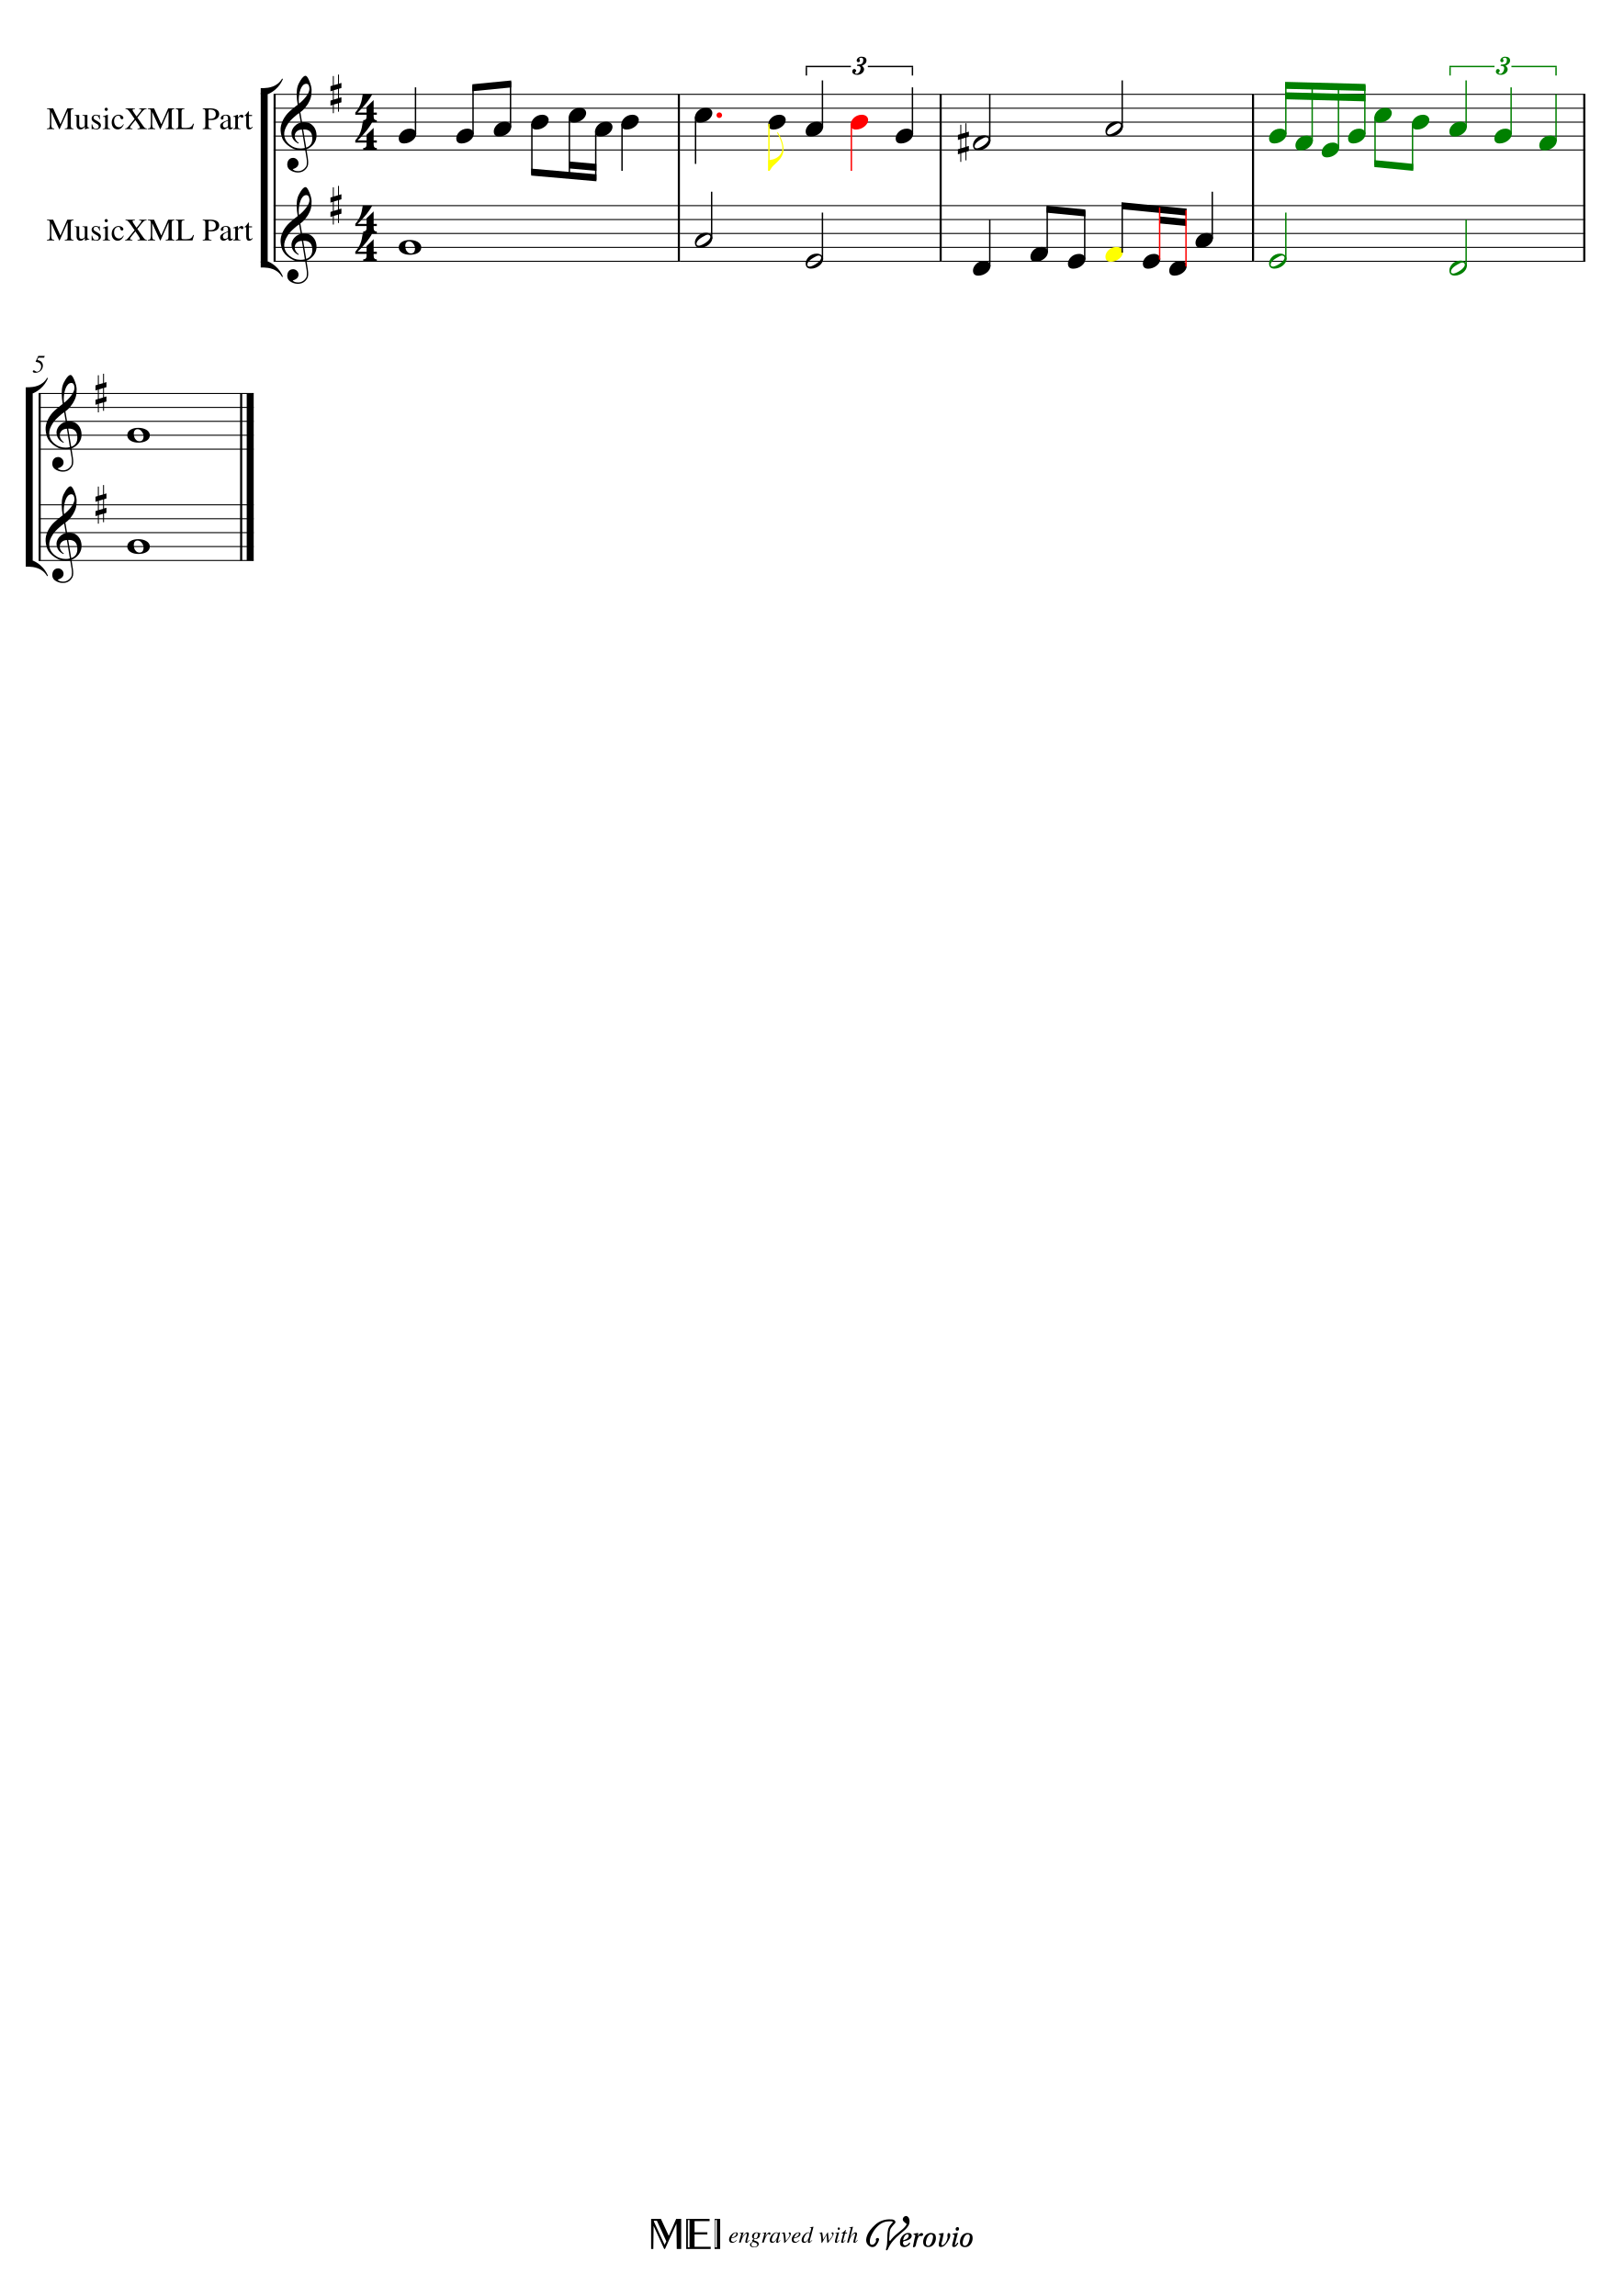
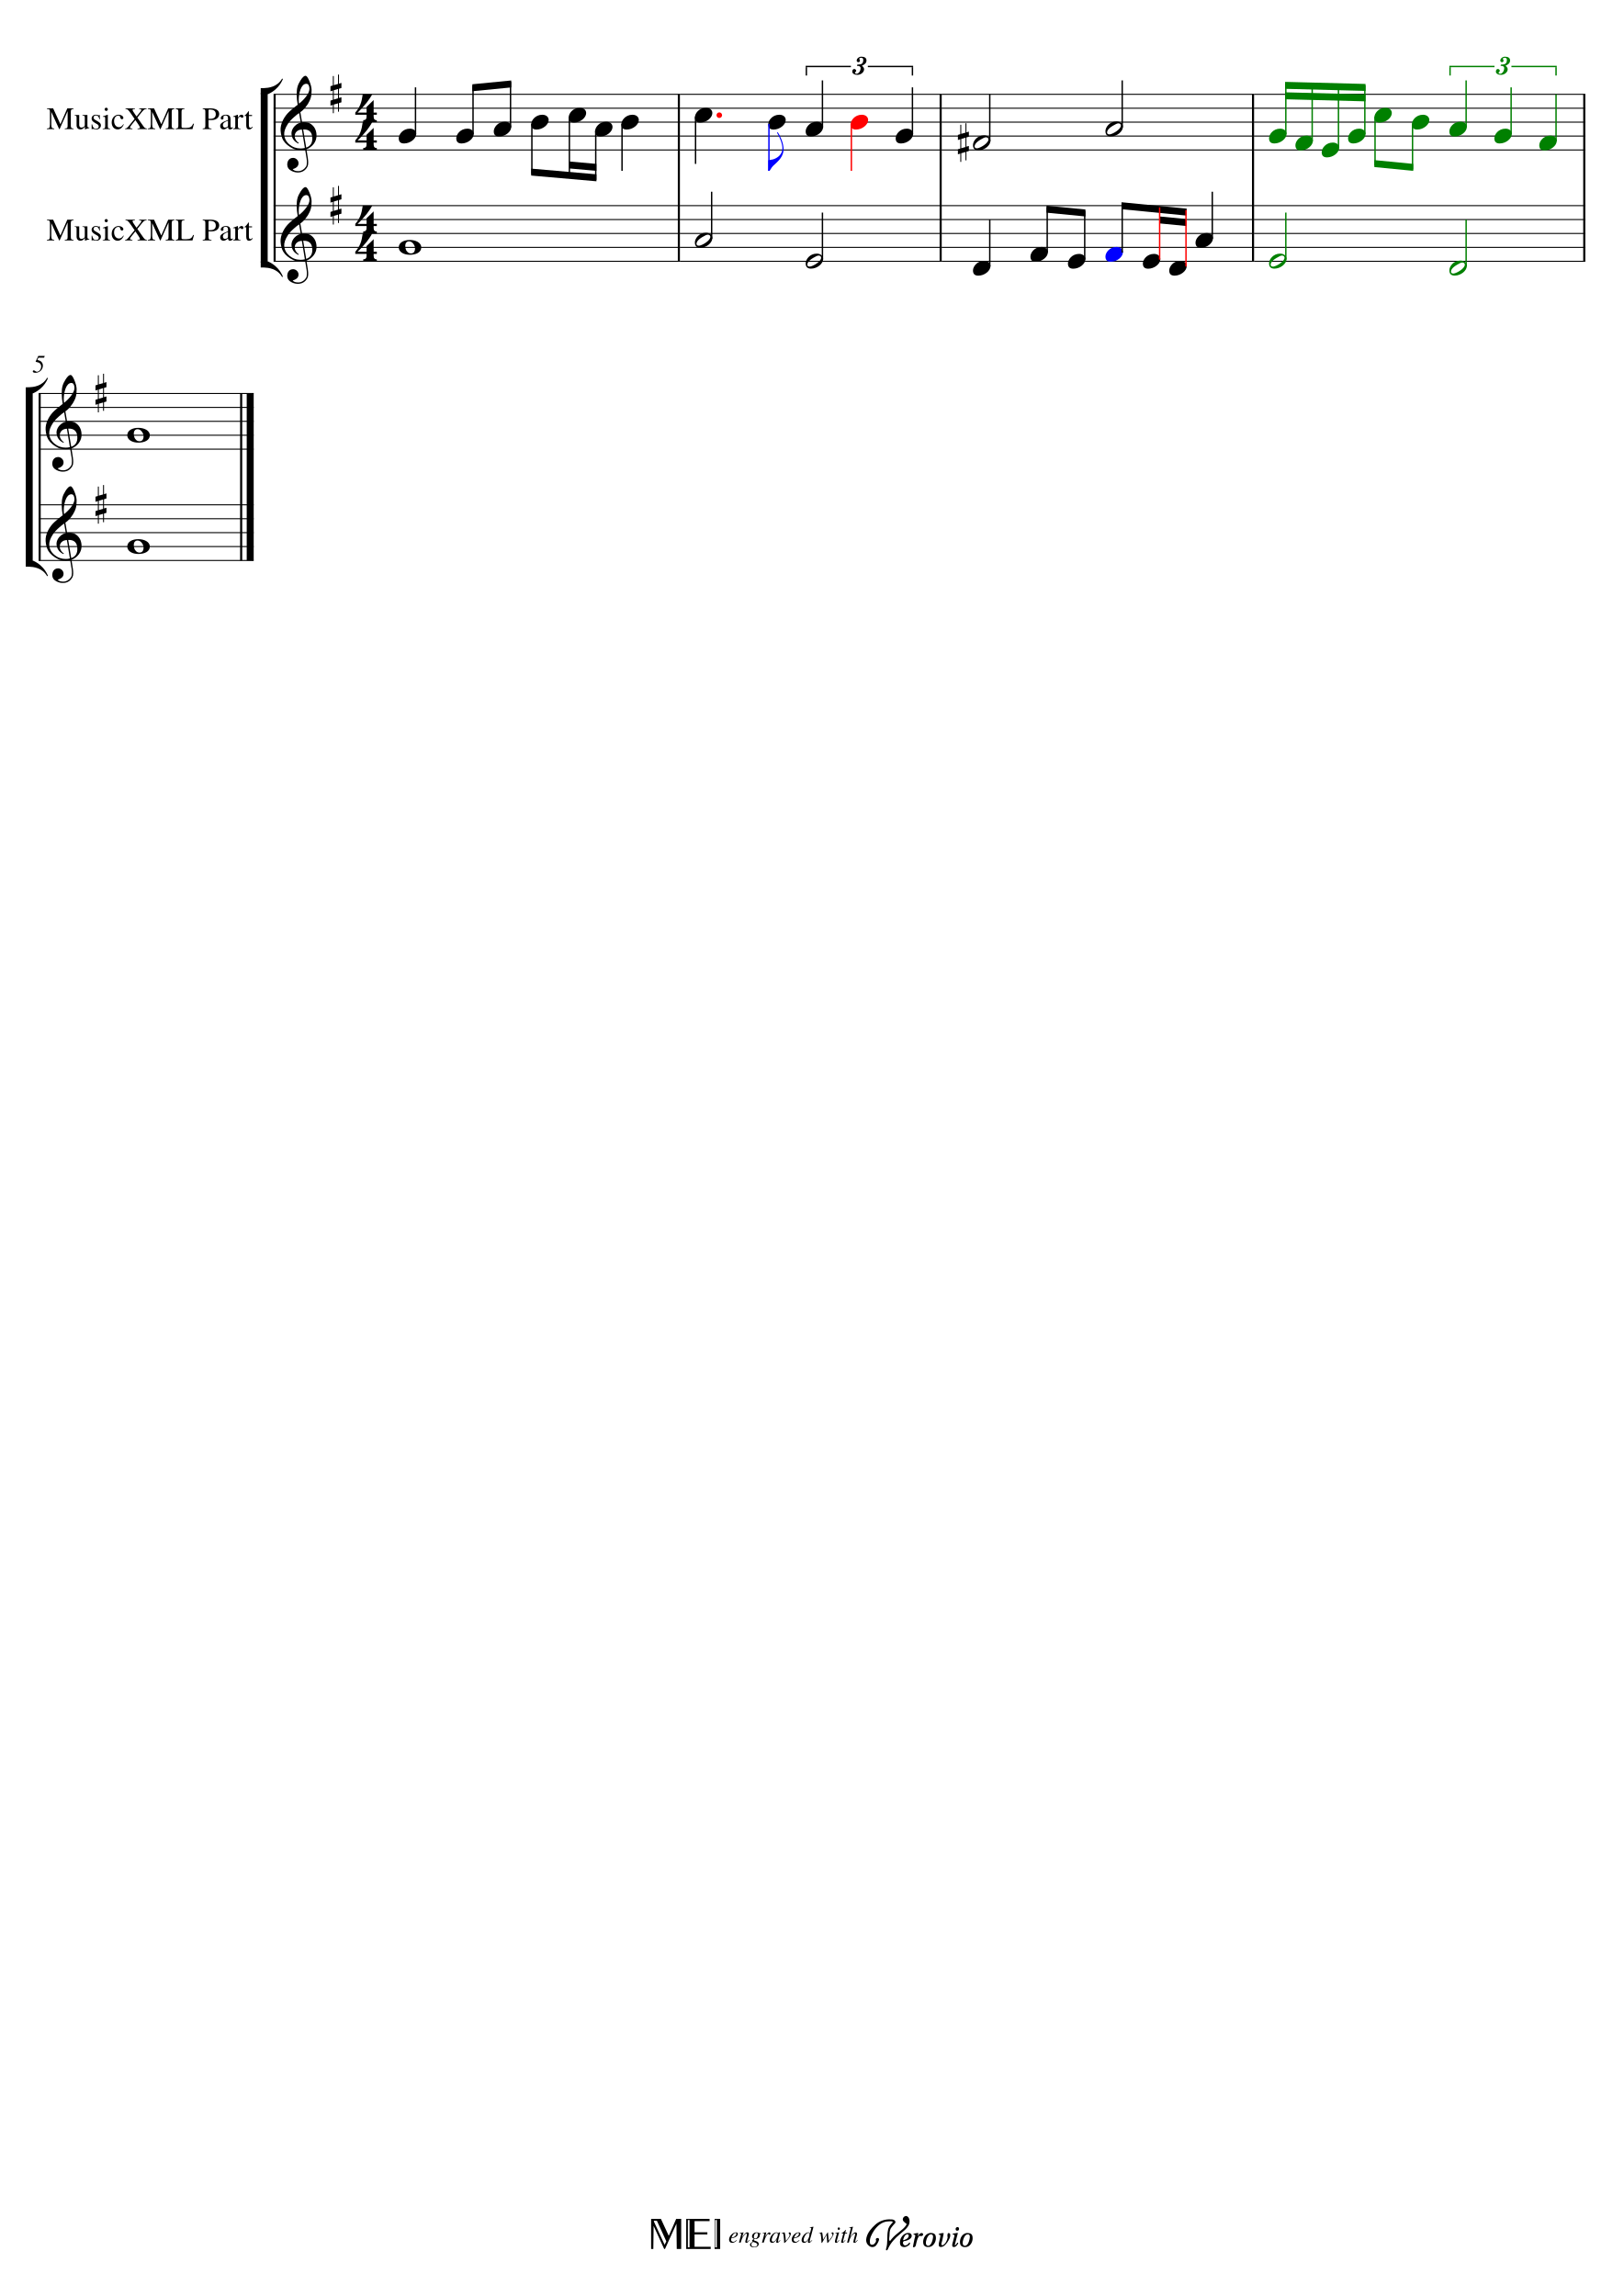
<svg xmlns="http://www.w3.org/2000/svg" xmlns:xlink="http://www.w3.org/1999/xlink" height="2970.00px" overflow="visible" version="1.1" width="2100.00px">
  <defs>
    <symbol id="E003" overflow="inherit" viewBox="0 0 1000 1000">
      <path d="M0 -0c49 0 97.5 -2.264 135.5 4.736c206 95 258.5 264.264 263.5 271.264c0 1 -14 7 -15 6c-88 -154 -251 -167 -321 -170c-1 0 -63 -1 -63 -1v-111z" transform="scale(1,-1)" />
    </symbol>
    <symbol id="E004" overflow="inherit" viewBox="0 0 1000 1000">
      <path d="M0 0c49 0 97.5 2.264 135.5 -4.736c206 -95 258.5 -264.264 263.5 -271.264c0 -1 -14 -7 -15 -6c-88 154 -251 167 -321 170c-1 0 -63 1 -63 1v111z" transform="scale(1,-1)" />
    </symbol>
    <symbol id="E050" overflow="inherit" viewBox="0 0 1000 1000">
      <path d="M441 -245c-23 -4 -48 -6 -76 -6c-59 0 -102 7 -130 20c-88 42 -150 93 -187 154c-26 44 -43 103 -48 176c-4 60 11 123 44 189c29 57 65 106 110 148s96 85 153 127c-3 16 -8 46 -13 92c-4 43 -5 73 -5 89c0 117 16 172 69 257c34 54 64 82 89 82c21 0 43 -30 69 -92 s39 -115 41 -159c2 -120 -19 -173 -67 -256c-13 -20 -63 -90 -98 -118c-13 -9 -25 -19 -37 -29l31 -181c8 1 18 2 28 2c58 0 102 -12 133 -35c59 -43 92 -104 98 -184c11 -135 -80 -229 -180 -270c8 -57 17 -110 25 -162c5 -31 6 -58 6 -80c0 -30 -5 -53 -14 -70 c-35 -64 -88 -99 -158 -103c-42 -3 -83 6 -124 26c-50 24 -77 59 -80 105c-2 34 5 63 20 87c18 28 45 42 79 44c51 4 99 -40 103 -87c4 -56 -30 -94 -105 -115c17 -24 51 -36 102 -36c62 0 116 43 140 85c9 16 13 41 13 74c0 20 -1 42 -5 67c-8 53 -18 106 -26 159zM461 939 c-95 0 -135 -175 -135 -286c0 -24 2 -48 5 -71c50 39 92 82 127 128c43 57 63 106 60 148c-4 54 -23 82 -57 81zM406 119l54 -326c80 27 116 88 109 184c-7 99 -62 146 -163 142zM382 117c-74 -2 -132 -50 -128 -127c2 -46 43 -99 75 -115c-3 -2 -7 -5 -10 -10 c-70 33 -116 88 -123 172c-5 73 42 135 88 170c23 17 49 29 78 36l-29 170c-21 -13 -52 -37 -92 -73c-50 -44 -86 -84 -109 -119c-49 -75 -71 -140 -67 -195c5 -68 35 -127 93 -176s125 -73 203 -73c25 0 50 3 75 9c-19 111 -36 221 -54 331z" transform="scale(1,-1)" />
    </symbol>
    <symbol id="E262" overflow="inherit" viewBox="0 0 1000 1000">
      <path d="M136 186v169h17v-164l44 14v-91l-44 -14v-165l44 12v-91l-44 -13v-155h-17v150l-76 -22v-155h-17v149l-43 -13v90l43 14v167l-43 -14v92l43 13v169h17v-163zM60 73v-167l76 22v168z" transform="scale(1,-1)" />
    </symbol>
    <symbol id="E084" overflow="inherit" viewBox="0 0 1000 1000">
      <path d="M0 -78c84 97 114 180 134 329h170c-13 -32 -82 -132 -99 -151l-84 -97c-33 -36 -59 -63 -80 -81h162v102l127 123v-225h57v-39h-57v-34c0 -43 19 -65 57 -65v-34h-244v36c48 0 60 26 60 70v27h-203v39z" transform="scale(1,-1)" />
    </symbol>
    <symbol id="E0A4" overflow="inherit" viewBox="0 0 1000 1000">
      <path d="M0 -39c0 68 73 172 200 172c66 0 114 -37 114 -95c0 -84 -106 -171 -218 -171c-64 0 -96 30 -96 94z" transform="scale(1,-1)" />
    </symbol>
    <symbol id="E0A2" overflow="inherit" viewBox="0 0 1000 1000">
      <path d="M198 133c102 0 207 -45 207 -133c0 -92 -98 -133 -207 -133c-101 0 -198 46 -198 133c0 88 93 133 198 133zM293 -21c0 14 -3 29 -8 44c-7 20 -18 38 -33 54c-20 21 -43 31 -68 31l-20 -2c-15 -5 -27 -14 -36 -28c-4 -9 -6 -17 -8 -24s-3 -16 -3 -27c0 -15 3 -34 9 -57 s18 -41 34 -55c15 -15 36 -23 62 -23c4 0 10 1 18 2c19 5 32 15 40 30s13 34 13 55z" transform="scale(1,-1)" />
    </symbol>
    <symbol id="E241" overflow="inherit" viewBox="0 0 1000 1000">
      <path d="M179 646c15 -29 28.545 -55.075 46 -102c18.321 -49.255 30 -108.298 30 -138c0 -105 -80 -173 -168 -200c-18 -5 -47 -9 -87 -16v-190h22c8 0 33 61 71 95c4 3 -2 -3 61 56c62 58 122 137 122 241c0 37.524 -12.681 106.071 -35 163 c-19.911 50.786 -43 99 -66 132c-6 5 -10 7 -13 7s-5 -2 -5 -5l4 -10c1.173 -2.931 13.765 -24.811 18 -33z" transform="scale(1,-1)" />
    </symbol>
    <symbol id="E883" overflow="inherit" viewBox="0 0 1000 1000">
      <path d="M161 326c52 0 94 -17 94 -68c0 -50 -40 -76 -82 -94c26 -21 39 -42 39 -64c0 -52 -56 -100 -118 -100h-12c-40 0 -82 23 -82 56c0 30 12 49 37 49c17 0 31 -16 34 -31c0 -5 -4 -12 -11 -21c-7 -5 -13 -10 -13 -21l11 -9l17 -4c21 0 40 12 56 37c13 21 19 45 19 70 c-9 30 -28 35 -66 35l6 23c34 0 60 4 77 13c20 11 30 35 30 70c0 28 -12 38 -39 40l-20 -3c-8 -3 -12 -9 -12 -16c2 -7 4 -11 5 -14l4 -11l3 -10l-3 -12c-5 -6 -11 -11 -20 -13c-18 -4 -36 10 -36 27c0 39 43 71 82 71z" transform="scale(1,-1)" />
    </symbol>
    <symbol id="E0A3" overflow="inherit" viewBox="0 0 1000 1000">
      <path d="M98 -102zM200 138l41 -5c-2 0 -41 5 -41 5zM278 64c0 22 -17 39 -43 39c-12 0 -26 -3 -41 -10c-85 -43 -165 -94 -165 -156c5 -25 15 -32 49 -32c67 11 200 95 200 159zM0 -36c0 68 73 174 200 174c66 0 114 -39 114 -97c0 -84 -106 -173 -218 -173c-64 0 -96 32 -96 96z " transform="scale(1,-1)" />
    </symbol>
  </defs>
  <style type="text/css">g.page-margin{font-family:Times;} g.tempo{font-weight:bold;} g.dir, g.dynam, g.mNum{font-style:italic;} g.label{font-weight:normal;}</style>
  <svg class="definition-scale" viewBox="0 0 21000 29700">
    <g class="page-margin" transform="translate(500, 500)">
-       <g class="system" id="system-0000000000001896">
+       <g class="system" id="system-0000000000006440">
        <path d="M3052 720 L3052 2880" stroke="#000000" stroke-width="27" />
        <use height="720px" width="720px" x="2872" y="720" xlink:href="#E003" />
        <use height="720px" width="720px" x="2872" y="2880" xlink:href="#E004" />
        <rect height="2196" width="90" x="2872" y="702" />
-         <g class="label" id="label-0000000000016415">
+         <g class="label" id="label-0000000000020652">
          <text font-size="0px" text-anchor="end" x="2769" y="1170">
-             <tspan class="text" id="text-0000000000023453">
+             <tspan class="text" id="text-0000000000026092">
              <tspan class="text" font-size="405px">MusicXML Part</tspan>
            </tspan>
          </text>
        </g>
-         <g class="label" id="label-0000000000015863">
+         <g class="label" id="label-0000000000011236">
          <text font-size="0px" text-anchor="end" x="2769" y="2610">
-             <tspan class="text" id="text-0000000000017676">
+             <tspan class="text" id="text-0000000000012651">
              <tspan class="text" font-size="405px">MusicXML Part</tspan>
            </tspan>
          </text>
        </g>
-         <g class="section boundaryStart" id="section-0000000000004386" />
+         <g class="section boundaryStart" id="section-0000000000029560" />
        <g class="measure" id="d1e125">
-           <g class="staff" id="staff-0000000000005357">
+           <g class="staff" id="staff-0000000000001215">
            <path d="M3039 720 L8293 720" stroke="#000000" stroke-width="13" />
            <path d="M3039 900 L8293 900" stroke="#000000" stroke-width="13" />
            <path d="M3039 1080 L8293 1080" stroke="#000000" stroke-width="13" />
            <path d="M3039 1260 L8293 1260" stroke="#000000" stroke-width="13" />
            <path d="M3039 1440 L8293 1440" stroke="#000000" stroke-width="13" />
-             <g class="clef" id="clef-0000000000024676">
+             <g class="clef" id="clef-0000000000018438">
              <use height="720px" width="720px" x="3129" y="1260" xlink:href="#E050" />
            </g>
-             <g class="keySig" id="keysig-0000000000001783">
+             <g class="keySig" id="keysig-0000000000020792">
              <use height="720px" width="720px" x="3774" y="720" xlink:href="#E262" />
            </g>
-             <g class="meterSig" id="msig-0000000000018537">
+             <g class="meterSig" id="msig-0000000000018962">
              <use height="720px" width="720px" x="4095" y="900" xlink:href="#E084" />
              <use height="720px" width="720px" x="4095" y="1260" xlink:href="#E084" />
            </g>
-             <g class="layer" id="layer-0000000000001475">
+             <g class="layer" id="layer-0000000000019513">
              <g class="note" id="d1e157">
                <use height="720px" width="720px" x="4657" y="1260" xlink:href="#E0A4" />
                <g class="stem">
                  <rect height="608" width="18" x="4865" y="630" />
                </g>
              </g>
-               <g class="beam" id="beam-0000000000012191">
+               <g class="beam" id="beam-0000000000031523">
                <polygon points="5609,590 6112,541 6112,631 5609,680 " />
                <g class="note" id="d1e171">
                  <use height="720px" width="720px" x="5401" y="1260" xlink:href="#E0A4" />
                  <g class="stem">
                    <rect height="630" width="18" x="5609" y="608" />
                  </g>
                </g>
                <g class="note" id="d1e187">
                  <use height="720px" width="720px" x="5886" y="1170" xlink:href="#E0A4" />
                  <g class="stem">
                    <rect height="589" width="18" x="6094" y="559" />
                  </g>
                </g>
              </g>
-               <g class="beam" id="beam-0000000000013829">
+               <g class="beam" id="beam-0000000000000165">
                <polygon points="6370,1771 7214,1845 7214,1755 6370,1681 " />
                <polygon points="6864,1679 7214,1710 7214,1620 6864,1589 " />
                <g class="note" id="d1e203">
                  <use height="720px" width="720px" x="6370" y="1080" xlink:href="#E0A4" />
                  <g class="stem">
                    <rect height="651" width="18" x="6370" y="1102" />
                  </g>
                </g>
                <g class="note" id="d1e219">
                  <use height="720px" width="720px" x="6855" y="990" xlink:href="#E0A4" />
                  <g class="stem">
                    <rect height="784" width="18" x="6855" y="1012" />
                  </g>
                </g>
                <g class="note" id="d1e237">
                  <use height="720px" width="720px" x="7196" y="1170" xlink:href="#E0A4" />
                  <g class="stem">
                    <rect height="635" width="18" x="7196" y="1192" />
                  </g>
                </g>
              </g>
              <g class="note" id="d1e255">
                <use height="720px" width="720px" x="7536" y="1080" xlink:href="#E0A4" />
                <g class="stem">
                  <rect height="608" width="18" x="7536" y="1102" />
                </g>
              </g>
            </g>
          </g>
-           <g class="staff" id="staff-0000000000032373">
+           <g class="staff" id="staff-0000000000032394">
            <path d="M3039 2160 L8293 2160" stroke="#000000" stroke-width="13" />
            <path d="M3039 2340 L8293 2340" stroke="#000000" stroke-width="13" />
            <path d="M3039 2520 L8293 2520" stroke="#000000" stroke-width="13" />
            <path d="M3039 2700 L8293 2700" stroke="#000000" stroke-width="13" />
            <path d="M3039 2880 L8293 2880" stroke="#000000" stroke-width="13" />
-             <g class="clef" id="clef-0000000000013309">
+             <g class="clef" id="clef-0000000000025124">
              <use height="720px" width="720px" x="3129" y="2700" xlink:href="#E050" />
            </g>
-             <g class="keySig" id="keysig-0000000000013112">
+             <g class="keySig" id="keysig-0000000000004664">
              <use height="720px" width="720px" x="3774" y="2160" xlink:href="#E262" />
            </g>
-             <g class="meterSig" id="msig-0000000000014997">
+             <g class="meterSig" id="msig-0000000000022674">
              <use height="720px" width="720px" x="4095" y="2340" xlink:href="#E084" />
              <use height="720px" width="720px" x="4095" y="2700" xlink:href="#E084" />
            </g>
-             <g class="layer" id="layer-0000000000003119">
+             <g class="layer" id="layer-0000000000027607">
              <g class="note" id="d1e292">
                <use height="720px" width="720px" x="4657" y="2700" xlink:href="#E0A2" />
              </g>
            </g>
          </g>
-           <g class="tempo" id="tempo-0000000000022561">
+           <g class="tempo" id="tempo-0000000000021590">
            <text font-size="0px" x="4095" y="720" />
          </g>
-           <g class="tempo" id="tempo-0000000000030666">
+           <g class="tempo" id="tempo-0000000000017019">
            <text font-size="0px" x="4095" y="2160" />
          </g>
-           <g class="barLineAttr" id="bline-0000000000023130">
+           <g class="barLineAttr" id="bline-0000000000005622">
            <path d="M8280 2880 L8280 720" stroke="#000000" stroke-width="27" />
          </g>
        </g>
        <g class="measure" id="d1e304">
-           <g class="staff" id="staff-0000000000009049">
+           <g class="staff" id="staff-0000000000014614">
            <path d="M8293 720 L11679 720" stroke="#000000" stroke-width="13" />
            <path d="M8293 900 L11679 900" stroke="#000000" stroke-width="13" />
            <path d="M8293 1080 L11679 1080" stroke="#000000" stroke-width="13" />
            <path d="M8293 1260 L11679 1260" stroke="#000000" stroke-width="13" />
            <path d="M8293 1440 L11679 1440" stroke="#000000" stroke-width="13" />
-             <g class="layer" id="layer-0000000000014325">
+             <g class="layer" id="layer-0000000000029589">
              <g class="note" id="d1e306">
                <use height="720px" width="720px" x="8487" y="990" xlink:href="#E0A4" />
-                 <g class="dots" fill="red" id="dots-0000000000020419">
+                 <g class="dots" fill="red" id="dots-0000000000004996">
                  <ellipse cx="8803" cy="990" rx="36" ry="36" />
                </g>
                <g class="stem">
                  <rect height="608" width="18" x="8487" y="1012" />
                </g>
              </g>
              <g class="note" id="d1e321">
                <use height="720px" width="720px" x="9436" y="1080" xlink:href="#E0A4" />
-                 <g class="stem" fill="yellow">
+                 <g class="stem" fill="blue">
                  <rect height="608" width="18" x="9436" y="1102" />
-                   <g class="flag" id="flag-0000000000000844">
+                   <g class="flag" id="flag-0000000000025498">
                    <use height="720px" width="720px" x="9436" y="1710" xlink:href="#E241" />
                  </g>
                </g>
              </g>
-               <g class="tuplet" id="tuplet-0000000000015240">
-                 <g class="tupletNum" id="num-0000000000016023">
+               <g class="tuplet" id="tuplet-0000000000016647">
+                 <g class="tupletNum" id="num-0000000000006997">
                  <use height="720px" width="720px" x="10523" y="468" xlink:href="#E883" />
                </g>
-                 <g class="tupletBracket" id="bracket-0000000000026099">
+                 <g class="tupletBracket" id="bracket-0000000000022106">
                  <polygon points="9920,369 10505,369 10505,351 9920,351 " />
                  <polygon points="10724,369 11310,369 11310,351 10724,351 " />
                  <rect height="108" width="18" x="9920" y="369" />
                  <rect height="108" width="18" x="11292" y="369" />
                </g>
                <g class="note" id="d1e335">
                  <use height="720px" width="720px" x="9920" y="1170" xlink:href="#E0A4" />
                  <g class="stem">
                    <rect height="608" width="18" x="10128" y="540" />
                  </g>
                </g>
                <g class="note" fill="red" id="d1e356">
                  <use height="720px" width="720px" x="10502" y="1080" xlink:href="#E0A4" />
                  <g class="stem">
                    <rect height="608" width="18" x="10502" y="1102" />
                  </g>
                </g>
                <g class="note" id="d1e375">
                  <use height="720px" width="720px" x="11084" y="1260" xlink:href="#E0A4" />
                  <g class="stem">
                    <rect height="608" width="18" x="11292" y="630" />
                  </g>
                </g>
              </g>
            </g>
          </g>
-           <g class="staff" id="staff-0000000000016860">
+           <g class="staff" id="staff-0000000000030406">
            <path d="M8293 2160 L11679 2160" stroke="#000000" stroke-width="13" />
            <path d="M8293 2340 L11679 2340" stroke="#000000" stroke-width="13" />
            <path d="M8293 2520 L11679 2520" stroke="#000000" stroke-width="13" />
            <path d="M8293 2700 L11679 2700" stroke="#000000" stroke-width="13" />
            <path d="M8293 2880 L11679 2880" stroke="#000000" stroke-width="13" />
-             <g class="layer" id="layer-0000000000014703">
+             <g class="layer" id="layer-0000000000018613">
              <g class="note" id="d1e397">
                <use height="720px" width="720px" x="8487" y="2610" xlink:href="#E0A3" />
                <g class="stem">
                  <rect height="608" width="18" x="8695" y="1980" />
                </g>
              </g>
              <g class="note" id="d1e411">
                <use height="720px" width="720px" x="9920" y="2880" xlink:href="#E0A3" />
                <g class="stem">
                  <rect height="608" width="18" x="10128" y="2250" />
                </g>
              </g>
            </g>
          </g>
-           <g class="barLineAttr" id="bline-0000000000002343">
+           <g class="barLineAttr" id="bline-0000000000026814">
            <path d="M11666 2880 L11666 720" stroke="#000000" stroke-width="27" />
          </g>
        </g>
        <g class="measure" id="d1e425">
-           <g class="staff" id="staff-0000000000024327">
+           <g class="staff" id="staff-0000000000016678">
            <path d="M11679 720 L15719 720" stroke="#000000" stroke-width="13" />
            <path d="M11679 900 L15719 900" stroke="#000000" stroke-width="13" />
            <path d="M11679 1080 L15719 1080" stroke="#000000" stroke-width="13" />
            <path d="M11679 1260 L15719 1260" stroke="#000000" stroke-width="13" />
            <path d="M11679 1440 L15719 1440" stroke="#000000" stroke-width="13" />
-             <g class="layer" id="layer-0000000000024106">
+             <g class="layer" id="layer-0000000000032538">
              <g class="note" id="d1e427">
                <use height="720px" width="720px" x="12084" y="1350" xlink:href="#E0A3" />
                <g class="stem">
                  <rect height="608" width="18" x="12292" y="720" />
                </g>
-                 <g class="accid" id="accid-0000000000023502">
+                 <g class="accid" id="accid-0000000000022865">
                  <use height="720px" width="720px" x="11889" y="1350" xlink:href="#E262" />
                </g>
              </g>
              <g class="note" id="d1e445">
                <use height="720px" width="720px" x="13797" y="1170" xlink:href="#E0A3" />
                <g class="stem">
                  <rect height="608" width="18" x="14005" y="540" />
                </g>
              </g>
            </g>
          </g>
-           <g class="staff" id="staff-0000000000025482">
+           <g class="staff" id="staff-0000000000007734">
            <path d="M11679 2160 L15719 2160" stroke="#000000" stroke-width="13" />
            <path d="M11679 2340 L15719 2340" stroke="#000000" stroke-width="13" />
            <path d="M11679 2520 L15719 2520" stroke="#000000" stroke-width="13" />
            <path d="M11679 2700 L15719 2700" stroke="#000000" stroke-width="13" />
            <path d="M11679 2880 L15719 2880" stroke="#000000" stroke-width="13" />
-             <g class="layer" id="layer-0000000000017430">
+             <g class="layer" id="layer-0000000000003208">
              <g class="note" id="d1e460">
                <use height="720px" width="720px" x="12084" y="2970" xlink:href="#E0A4" />
                <g class="stem">
                  <rect height="608" width="18" x="12292" y="2340" />
                </g>
              </g>
-               <g class="beam" id="beam-0000000000014132">
+               <g class="beam" id="beam-0000000000016534">
                <polygon points="13035,2161 13538,2210 13538,2300 13035,2251 " />
                <g class="note" id="d1e474">
                  <use height="720px" width="720px" x="12827" y="2790" xlink:href="#E0A4" />
                  <g class="stem">
                    <rect height="589" width="18" x="13035" y="2179" />
                  </g>
-                   <g class="accid" id="accid-0000000000029136" />
+                   <g class="accid" id="accid-0000000000027699" />
                </g>
                <g class="note" id="d1e492">
                  <use height="720px" width="720px" x="13312" y="2880" xlink:href="#E0A4" />
                  <g class="stem">
                    <rect height="630" width="18" x="13520" y="2228" />
                  </g>
                </g>
              </g>
-               <g class="beam" id="beam-0000000000019126">
+               <g class="beam" id="beam-0000000000005974">
                <polygon points="14005,2116 14848,2199 14848,2289 14005,2206 " />
                <polygon points="14498,2300 14848,2334 14848,2424 14498,2390 " />
                <g class="note" id="d1e508">
-                   <use fill="yellow" height="720px" width="720px" x="13797" y="2790" xlink:href="#E0A4" />
+                   <use fill="blue" height="720px" width="720px" x="13797" y="2790" xlink:href="#E0A4" />
                  <g class="stem">
                    <rect height="634" width="18" x="14005" y="2134" />
                  </g>
-                   <g class="accid" fill="red" id="accid-0000000000023066" />
+                   <g class="accid" fill="red" id="accid-0000000000031118" />
                </g>
                <g class="note" id="d1e526">
                  <use height="720px" width="720px" x="14281" y="2880" xlink:href="#E0A4" />
                  <g class="stem" fill="red">
                    <rect height="675" width="18" x="14489" y="2183" />
                  </g>
                </g>
                <g class="note" id="d1e544">
                  <use height="720px" width="720px" x="14622" y="2970" xlink:href="#E0A4" />
                  <g class="stem" fill="red">
                    <rect height="731" width="18" x="14830" y="2217" />
                  </g>
                </g>
              </g>
              <g class="note" id="d1e562">
                <use height="720px" width="720px" x="14962" y="2610" xlink:href="#E0A4" />
                <g class="stem">
                  <rect height="608" width="18" x="15170" y="1980" />
                </g>
              </g>
            </g>
          </g>
-           <g class="barLineAttr" id="bline-0000000000025287">
+           <g class="barLineAttr" id="bline-0000000000006207">
            <path d="M15706 2880 L15706 720" stroke="#000000" stroke-width="27" />
          </g>
        </g>
        <g class="measure" id="d1e576">
-           <g class="staff" id="staff-0000000000007672">
+           <g class="staff" id="staff-0000000000006113">
            <path d="M15719 720 L20003 720" stroke="#000000" stroke-width="13" />
            <path d="M15719 900 L20003 900" stroke="#000000" stroke-width="13" />
            <path d="M15719 1080 L20003 1080" stroke="#000000" stroke-width="13" />
            <path d="M15719 1260 L20003 1260" stroke="#000000" stroke-width="13" />
            <path d="M15719 1440 L20003 1440" stroke="#000000" stroke-width="13" />
-             <g class="layer" fill="green" id="layer-0000000000009609">
-               <g class="beam" id="beam-0000000000021285">
+             <g class="layer" fill="green" id="layer-0000000000023497">
+               <g class="beam" id="beam-0000000000032093">
                <polygon points="16121,559 17161,586 17161,676 16121,649 " />
                <polygon points="16121,694 17161,721 17161,811 16121,784 " />
                <g class="note" id="d1e578">
                  <use height="720px" width="720px" x="15913" y="1260" xlink:href="#E0A4" />
                  <g class="stem">
                    <rect height="661" width="18" x="16121" y="577" />
                  </g>
                </g>
                <g class="note" id="d1e596">
                  <use height="720px" width="720px" x="16254" y="1350" xlink:href="#E0A4" />
                  <g class="stem">
                    <rect height="742" width="18" x="16462" y="586" />
                  </g>
-                   <g class="accid" id="accid-0000000000006701" />
+                   <g class="accid" id="accid-0000000000020160" />
                </g>
                <g class="note" id="d1e616">
                  <use height="720px" width="720px" x="16594" y="1440" xlink:href="#E0A4" />
                  <g class="stem">
                    <rect height="823" width="18" x="16802" y="595" />
                  </g>
                </g>
                <g class="note" id="d1e634">
                  <use height="720px" width="720px" x="16935" y="1260" xlink:href="#E0A4" />
                  <g class="stem">
                    <rect height="634" width="18" x="17143" y="604" />
                  </g>
                </g>
              </g>
-               <g class="beam" id="beam-0000000000031156">
+               <g class="beam" id="beam-0000000000020130">
                <polygon points="17275,1661 17778,1710 17778,1620 17275,1571 " />
                <g class="note" id="d1e652">
                  <use height="720px" width="720px" x="17275" y="990" xlink:href="#E0A4" />
                  <g class="stem">
                    <rect height="631" width="18" x="17275" y="1012" />
                  </g>
                </g>
                <g class="note" id="d1e668">
                  <use height="720px" width="720px" x="17760" y="1080" xlink:href="#E0A4" />
                  <g class="stem">
                    <rect height="590" width="18" x="17760" y="1102" />
                  </g>
                </g>
              </g>
-               <g class="tuplet" id="tuplet-0000000000010283">
-                 <g class="tupletNum" id="num-0000000000029136">
+               <g class="tuplet" id="tuplet-0000000000009664">
+                 <g class="tupletNum" id="num-0000000000015134">
                  <use height="720px" width="720px" x="18847" y="468" xlink:href="#E883" />
                </g>
-                 <g class="tupletBracket" id="bracket-0000000000027500">
+                 <g class="tupletBracket" id="bracket-0000000000013329">
                  <polygon points="18245,369 18829,369 18829,351 18245,351 " />
                  <polygon points="19048,369 19634,369 19634,351 19048,351 " />
                  <rect height="108" width="18" x="18245" y="369" />
                  <rect height="108" width="18" x="19616" y="369" />
                </g>
                <g class="note" id="d1e684">
                  <use height="720px" width="720px" x="18245" y="1170" xlink:href="#E0A4" />
                  <g class="stem">
                    <rect height="608" width="18" x="18453" y="540" />
                  </g>
                </g>
                <g class="note" id="d1e705">
                  <use height="720px" width="720px" x="18827" y="1260" xlink:href="#E0A4" />
                  <g class="stem">
                    <rect height="608" width="18" x="19035" y="630" />
                  </g>
                </g>
                <g class="note" id="d1e724">
                  <use height="720px" width="720px" x="19408" y="1350" xlink:href="#E0A4" />
                  <g class="stem">
                    <rect height="608" width="18" x="19616" y="720" />
                  </g>
-                   <g class="accid" id="accid-0000000000009381" />
-                 </g>
-               </g>
-             </g>
-           </g>
-           <g class="staff" id="staff-0000000000000815">
+                   <g class="accid" id="accid-0000000000013721" />
+                 </g>
+               </g>
+             </g>
+           </g>
+           <g class="staff" id="staff-0000000000005518">
            <path d="M15719 2160 L20003 2160" stroke="#000000" stroke-width="13" />
            <path d="M15719 2340 L20003 2340" stroke="#000000" stroke-width="13" />
            <path d="M15719 2520 L20003 2520" stroke="#000000" stroke-width="13" />
            <path d="M15719 2700 L20003 2700" stroke="#000000" stroke-width="13" />
            <path d="M15719 2880 L20003 2880" stroke="#000000" stroke-width="13" />
-             <g class="layer" fill="green" id="layer-0000000000001408">
+             <g class="layer" fill="green" id="layer-0000000000030995">
              <g class="note" id="d1e748">
                <use height="720px" width="720px" x="15913" y="2880" xlink:href="#E0A3" />
                <g class="stem">
                  <rect height="608" width="18" x="16121" y="2250" />
                </g>
              </g>
              <g class="note" id="d1e762">
                <use height="720px" width="720px" x="18245" y="2970" xlink:href="#E0A3" />
                <g class="stem">
                  <rect height="608" width="18" x="18453" y="2340" />
                </g>
              </g>
            </g>
          </g>
-           <g class="barLineAttr" id="bline-0000000000014792">
+           <g class="barLineAttr" id="bline-0000000000008895">
            <path d="M19990 2880 L19990 720" stroke="#000000" stroke-width="27" />
          </g>
        </g>
      </g>
-       <g class="system" id="system-0000000000002838">
+       <g class="system" id="system-0000000000011521">
        <path d="M13 4590 L13 6750" stroke="#000000" stroke-width="27" />
        <use height="720px" width="720px" x="-167" y="4590" xlink:href="#E003" />
        <use height="720px" width="720px" x="-167" y="6750" xlink:href="#E004" />
        <rect height="2196" width="90" x="-167" y="4572" />
        <g class="measure" id="d1e776">
-           <g class="mNum autogenerated" id="mnum-0000000000029798">
+           <g class="mNum autogenerated" id="mnum-0000000000013661">
            <text font-size="0px" text-anchor="middle" x="0" y="4320">
-               <tspan class="text" id="text-0000000000025385">
+               <tspan class="text" id="text-0000000000030130">
                <tspan class="text" font-size="324px">5</tspan>
              </tspan>
            </text>
          </g>
-           <g class="staff" id="staff-0000000000000510">
+           <g class="staff" id="staff-0000000000025746">
            <path d="M0 4590 L2781 4590" stroke="#000000" stroke-width="13" />
            <path d="M0 4770 L2781 4770" stroke="#000000" stroke-width="13" />
            <path d="M0 4950 L2781 4950" stroke="#000000" stroke-width="13" />
            <path d="M0 5130 L2781 5130" stroke="#000000" stroke-width="13" />
            <path d="M0 5310 L2781 5310" stroke="#000000" stroke-width="13" />
-             <g class="clef" id="clef-0000000000016675">
+             <g class="clef" id="clef-0000000000009385">
              <use height="720px" width="720px" x="90" y="5130" xlink:href="#E050" />
            </g>
-             <g class="keySig" id="keysig-0000000000005434">
+             <g class="keySig" id="keysig-0000000000013436">
              <use height="720px" width="720px" x="735" y="4590" xlink:href="#E262" />
            </g>
-             <g class="layer" id="layer-0000000000015085">
+             <g class="layer" id="layer-0000000000009445">
              <g class="note" id="d1e778">
                <use height="720px" width="720px" x="1146" y="5130" xlink:href="#E0A2" />
              </g>
            </g>
          </g>
-           <g class="staff" id="staff-0000000000022735">
+           <g class="staff" id="staff-0000000000007936">
            <path d="M0 6030 L2781 6030" stroke="#000000" stroke-width="13" />
            <path d="M0 6210 L2781 6210" stroke="#000000" stroke-width="13" />
            <path d="M0 6390 L2781 6390" stroke="#000000" stroke-width="13" />
            <path d="M0 6570 L2781 6570" stroke="#000000" stroke-width="13" />
            <path d="M0 6750 L2781 6750" stroke="#000000" stroke-width="13" />
-             <g class="clef" id="clef-0000000000012452">
+             <g class="clef" id="clef-0000000000021819">
              <use height="720px" width="720px" x="90" y="6570" xlink:href="#E050" />
            </g>
-             <g class="keySig" id="keysig-0000000000021701">
+             <g class="keySig" id="keysig-0000000000016459">
              <use height="720px" width="720px" x="735" y="6030" xlink:href="#E262" />
            </g>
-             <g class="layer" id="layer-0000000000028108">
+             <g class="layer" id="layer-0000000000021535">
              <g class="note" id="d1e794">
                <use height="720px" width="720px" x="1146" y="6570" xlink:href="#E0A2" />
              </g>
            </g>
          </g>
-           <g class="barLineAttr" id="bline-0000000000011377">
+           <g class="barLineAttr" id="bline-0000000000009824">
            <path d="M2619 6750 L2619 4590" stroke="#000000" stroke-width="27" />
            <path d="M2736 6750 L2736 4590" stroke="#000000" stroke-width="90" />
          </g>
        </g>
-         <g class="boundaryEnd section-0000000000004386" id="bdend-0000000000014397" />
+         <g class="boundaryEnd section-0000000000029560" id="bdend-0000000000018836" />
      </g>
-       <g class="pgHead autogenerated" id="pghead-0000000000008658" />
-       <g class="pgFoot autogenerated" id="pgfoot-0000000000011628">
-         <g class="fig" id="fig-0000000000010742">
-           <g class="svg" id="fig-0000000000029207" transform="translate(7750, 28099) scale(10, 10)">
+       <g class="pgHead autogenerated" id="pghead-0000000000002009" />
+       <g class="pgFoot autogenerated" id="pgfoot-0000000000017496">
+         <g class="fig" id="fig-0000000000021121">
+           <g class="svg" id="fig-0000000000022764" transform="translate(7750, 28099) scale(10, 10)">
            <g>
              <path d="M 17.113,49.265 V 10.368 h 12.697 c 3.289,7.337 6.713,14.61 10.127,21.889 3.42,-7.485 6.256,-14.205 9.589,-21.91 2.436,0.104 4.317,0.085 6.484,-0.058 V 49.264 H 50.274 C 50.145,38.356 50.016,27.448 49.887,16.54 45.003,27.315 39.967,38.434 35.084,49.209 34.679,49.344 34.427,49.136 34.022,49.271 29.466,39.331 24.91,29.391 20.354,19.451 20.224,29.389 20.095,39.327 19.965,49.264 H 17.113 Z M 36.754,39.325 C 32.721,30.513 28.688,21.701 24.655,12.889 22.531,12.751 22.657,12.71 20.714,12.814 v 0.966 c 4.613,9.998 9.609,20.749 13.873,30.082 0.722,-1.513 1.445,-3.025 2.167,-4.538 z m 25.738,9.94 c 0,-12.966 0,-25.931 0,-38.897 10.084,0 20.169,0 30.253,0 0,0.96 0,1.921 0,2.881 -6.483,0 -12.966,0 -19.448,0 0,4.802 0,9.604 0,14.406 5.522,0 11.045,0 16.567,0 0,0.96 0,1.921 0,2.881 -5.522,0 -11.045,0 -16.567,0 0,5.282 0,10.565 0,15.847 6.963,0 13.926,0 20.889,0 0,0.96 0,1.921 0,2.881 -10.565,0 -21.129,0 -31.694,0 z m 4.322,-2.161 c 0,-11.765 0,-23.53 0,-35.295 -0.72,0 -1.441,0 -2.161,0 0,11.765 0,23.53 0,35.295 0.72,0 1.441,0 2.161,0 z m 32.414,2.161 c 0,-12.966 0,-25.931 0,-38.897 2.401,0 4.802,0 7.203,0 0,12.966 0,25.931 0,38.897 -2.401,0 -4.802,0 -7.203,0 z m 2.881,-2.161 c 0,-11.765 0,-23.53 0,-35.295 -0.72,0 -1.441,0 -2.161,0 0,11.765 0,23.53 0,35.295 0.72,0 1.441,0 2.161,0 z" fill="#00000" />
              <path d="m 346.3,6.7 c -3.1,0.5 -4.9,4.4 -2.7,6.8 1.2,1.4 2.7,2.4 4.1,3.5 -2.4,5.3 -7.7,8.3 -11.9,12.1 -3.7,2.8 -7,6.2 -9.7,9.9 -2.2,-0.8 -0.3,-6.8 -0.6,-9.5 0.1,-3.1 0.7,-6.4 2.9,-8.7 1.3,-1.9 3,-3.5 4.5,-5.2 1.2,-3.4 -3.2,-4.9 -5.8,-4.6 -7.3,-0.5 -14.6,2 -20,6.8 -5,4.6 -10,10.1 -11.5,17 -0.9,3.5 -0.2,7.5 2.8,9.9 2.5,2.8 7.4,2.9 9.8,-0.2 1.7,-2.3 3.2,-4.8 3.8,-7.6 -0.1,-2.6 -4.4,-2.3 -4.3,0.2 1.2,2.4 -0.9,4.7 -2.7,6.2 -1.7,0.9 -4.7,0.7 -4.8,-1.7 -1,-5.8 2.1,-11.3 5.2,-16.1 4,-5.8 9.8,-11.2 17.2,-11.8 1.6,0 8.1,-1.2 6.8,1.4 -2.8,2.8 -5.6,6.1 -6,10.3 -1.6,7.7 0.1,15.7 -2.3,23.2 -1.1,3.9 2,2.6 2.5,0.2 3.3,-7.4 8.9,-13.4 15.1,-18.5 4.2,-3.9 9.5,-7.1 11.9,-12.6 1.3,-3.6 1.2,-9 -2.7,-10.9 -0.6,-0.2 -1.2,-0.3 -1.8,-0.3 z m 66,14.5 c -2,0.8 -1.8,4.9 0.8,4.4 3.4,0.4 2.9,-6.2 -0.8,-4.4 z m 0.6,7.3 c -1.3,0.5 -7.6,0.5 -5.4,2.2 4,-0.3 0.7,4.5 0.6,6.7 -0.4,2.9 -2.4,5.9 -1.2,8.8 2.7,1.7 5.6,-0.8 6.8,-3.2 1.6,-1.4 -0.5,-3 -1.2,-0.9 -0.4,0.8 -2.4,3.5 -2.6,1.8 1.1,-5 2.7,-9.9 3.9,-14.9 l -0.1,-0.5 h -0.9 z m -65.1,0.2 c -6.5,1.6 -10.5,9.5 -8.2,15.7 2.1,3.4 7.4,2.9 10.1,0.4 2,-0.2 3.6,-5.3 1,-3.4 -1.4,2 -4,4.2 -6.5,2.8 -2.2,-1.9 -1.9,-5.7 1.7,-5.3 3.1,-0.9 6.9,-2.1 8.1,-5.5 0.9,-2.7 -1.6,-5.2 -4.3,-4.8 h -1.1 -0.7 z m 13.6,0 c -2.2,0 -8.5,1.8 -2.9,2.3 0.9,1.9 -1,4.9 -1.1,7.2 -0.5,2.9 -1.4,5.7 -1.7,8.7 3.7,0.7 3.8,-2.6 4.4,-5.3 0.9,-3.3 1.6,-7 4.1,-9.5 2.4,1.6 6.8,-0.7 3.7,-3.4 -2.9,-0.5 -4.8,2.4 -6.2,4.3 0,-1.2 2.4,-5 -0.2,-4.3 z m 15.8,0 c -6.4,1.3 -9.6,9.1 -7.7,14.9 1.9,4 7.7,3.9 11,1.7 4.1,-3 6,-8.9 4.4,-13.7 -1.3,-3 -4.8,-3.2 -7.6,-3 z m 17,0 c -2.3,0 -8.8,1.9 -3,2.4 0.4,2.5 -1,5.7 -1.4,8.4 -0.7,2.4 -1.8,7.5 2.1,7.2 3.8,-0.1 6.5,-3.5 8.5,-6.3 2,-3.2 4.5,-7 3.3,-10.9 -3.7,-3 -3.6,2.6 -3.1,5.1 -0.7,3.8 -2.7,7.9 -6.2,9.8 -3.6,0.6 -1,-4.3 -0.8,-6.1 0.6,-3.2 1.6,-6.3 1.9,-9.5 -0.4,0 -0.8,0 -1.1,0 z m 30.6,0 c -6.3,1.2 -9.5,8.9 -7.8,14.7 1.5,4 7.2,4.2 10.5,2.4 4.6,-2.8 6.6,-9.3 4.8,-14.3 -1.4,-2.8 -4.8,-3 -7.5,-2.8 z m -75.4,1.7 c 2.1,1.5 0.2,4.7 -1.6,5.7 -1.1,0.4 -5.5,3.4 -4.6,0.7 0.8,-2.7 2.2,-6.2 5.3,-6.6 l 0.9,0.1 z m 30.8,0 c 2.6,1.5 1.3,5.2 0.8,7.6 -0.8,2.7 -1.9,5.9 -4.7,7.1 -5.1,0.8 -4,-5.8 -2.8,-8.8 1,-2.8 3,-6.8 6.7,-5.8 z m 47.1,-0.1 c 2.9,0.7 2,4.7 1.5,6.8 -0.7,3 -1.8,6.7 -5,8 -4.7,0.8 -4,-5.1 -3,-7.9 0.9,-3 2.7,-7.3 6.5,-6.8 z m -88.1,5.9 c -0.3,1.3 0.9,-0.6 0,0 z m -1.1,2.4 c -0.2,0.5 0.5,-0.1 0,0 z m -1.3,4.5 c -0.3,1.3 0.8,-0.2 0,0 z" fill="#00000" />
              <text fill="#00000" style="font-style:italic;font-weight:normal;font-size:30px;line-height:125%;font-family:Times;text-anchor:middle" x="201" y="41" xml:space="preserve">engraved with</text>
            </g>
          </g>
        </g>
      </g>
    </g>
  </svg>
</svg>
